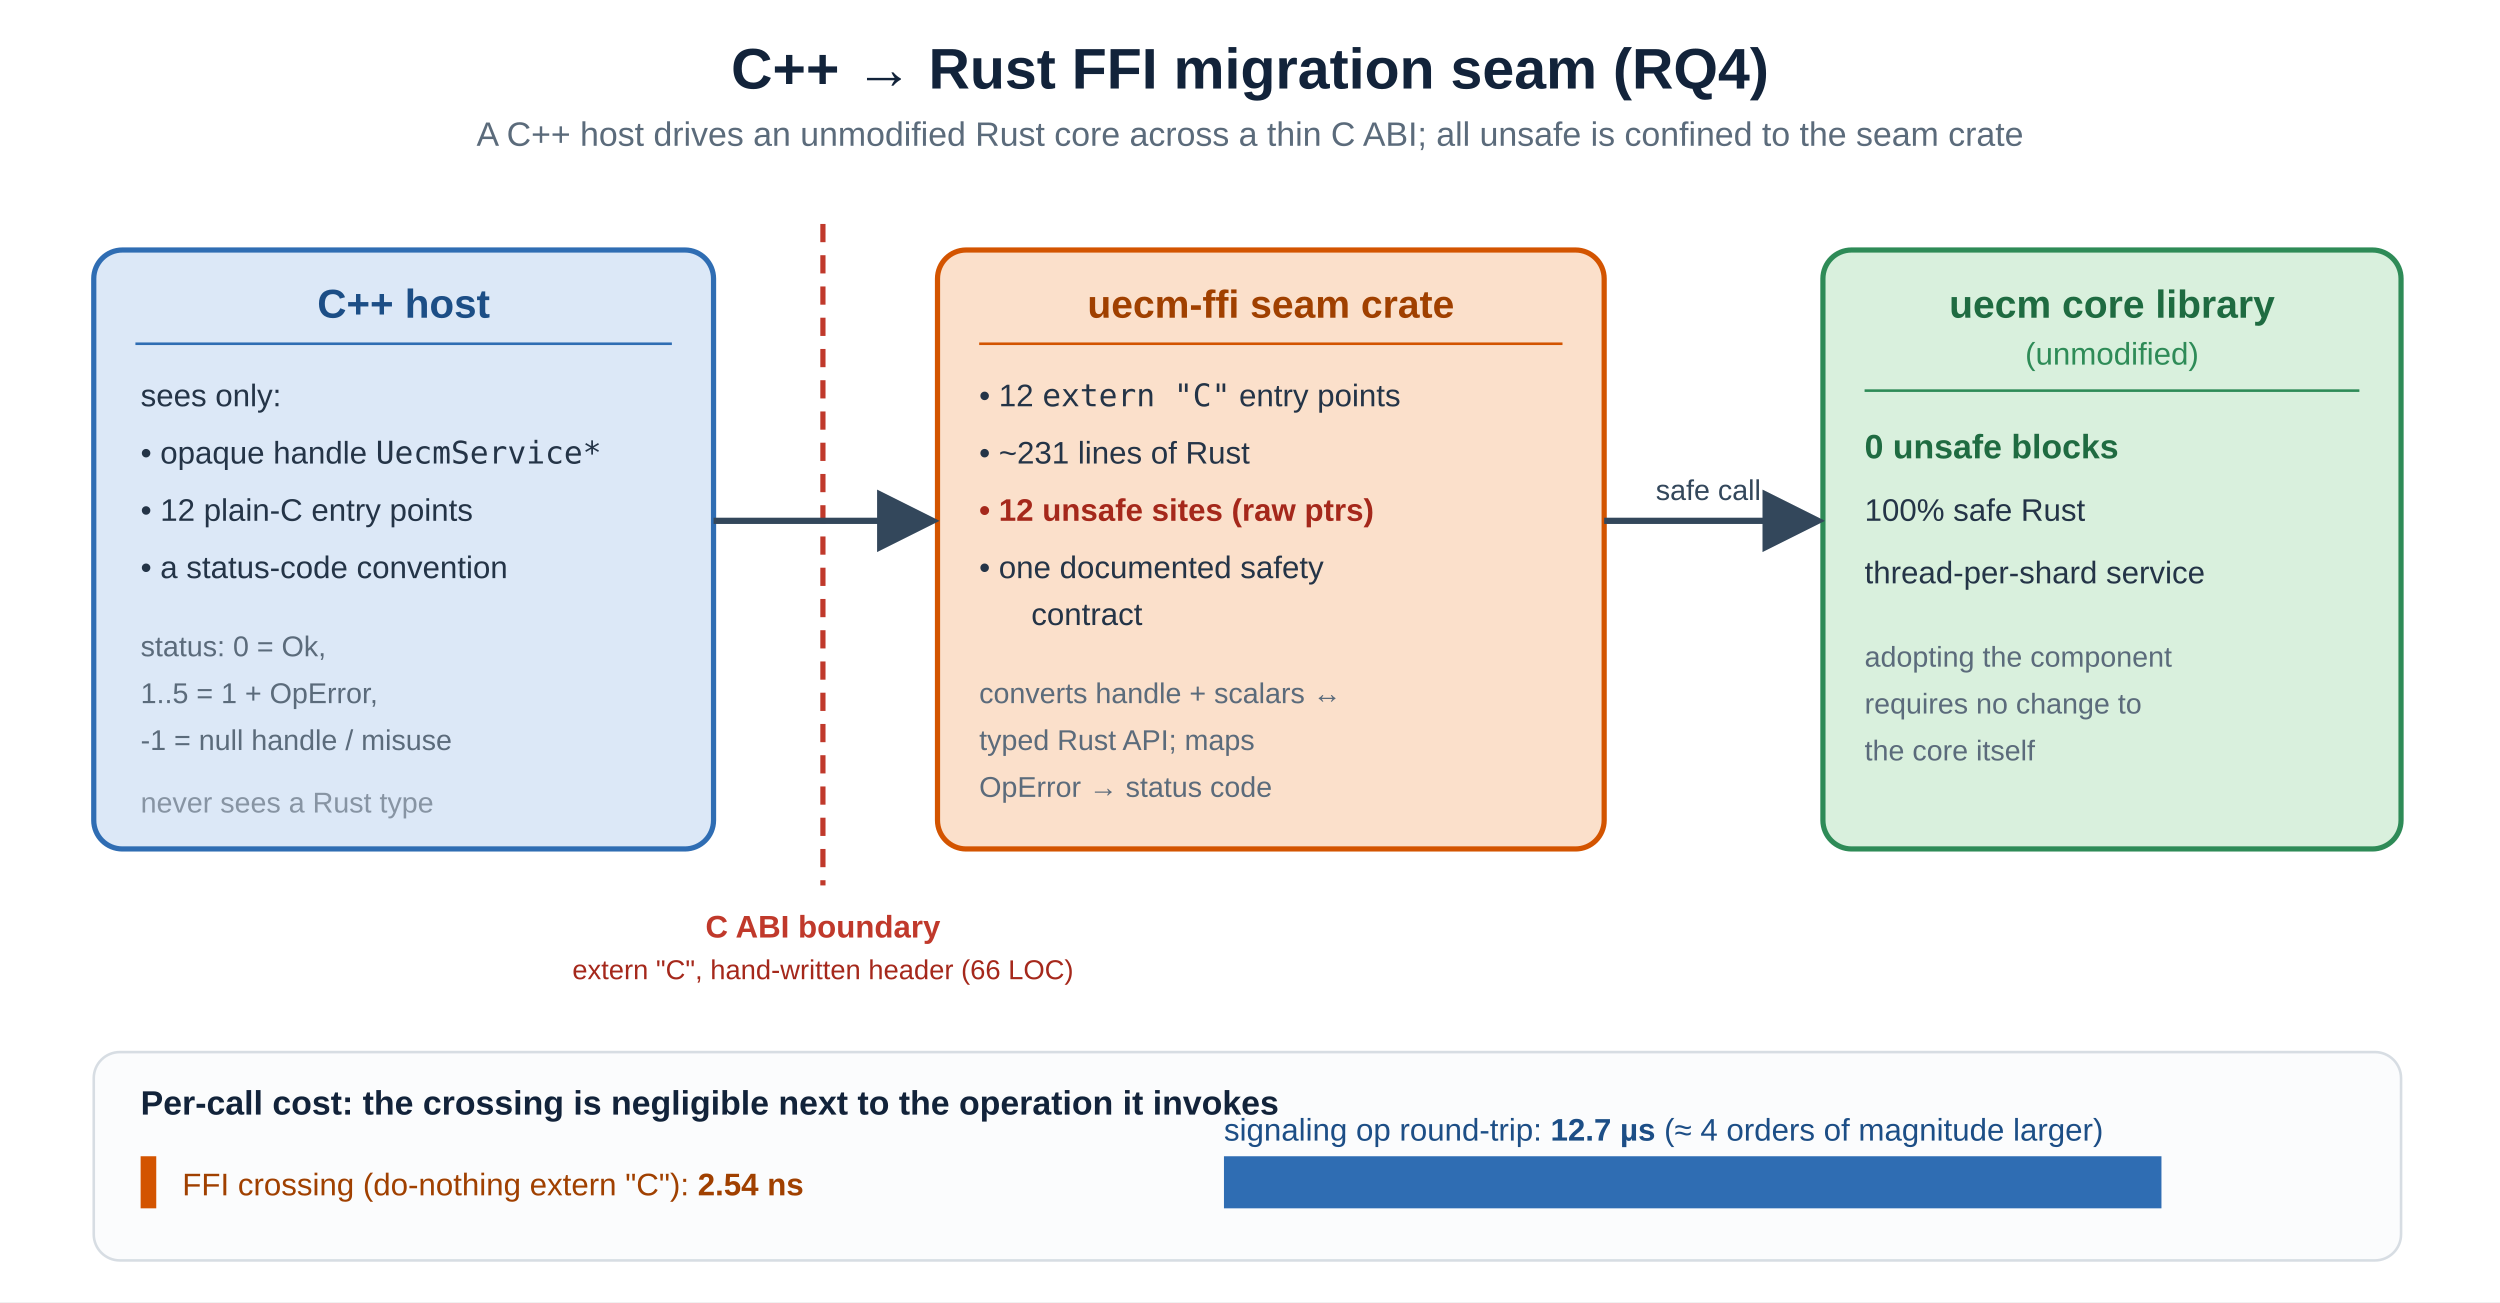
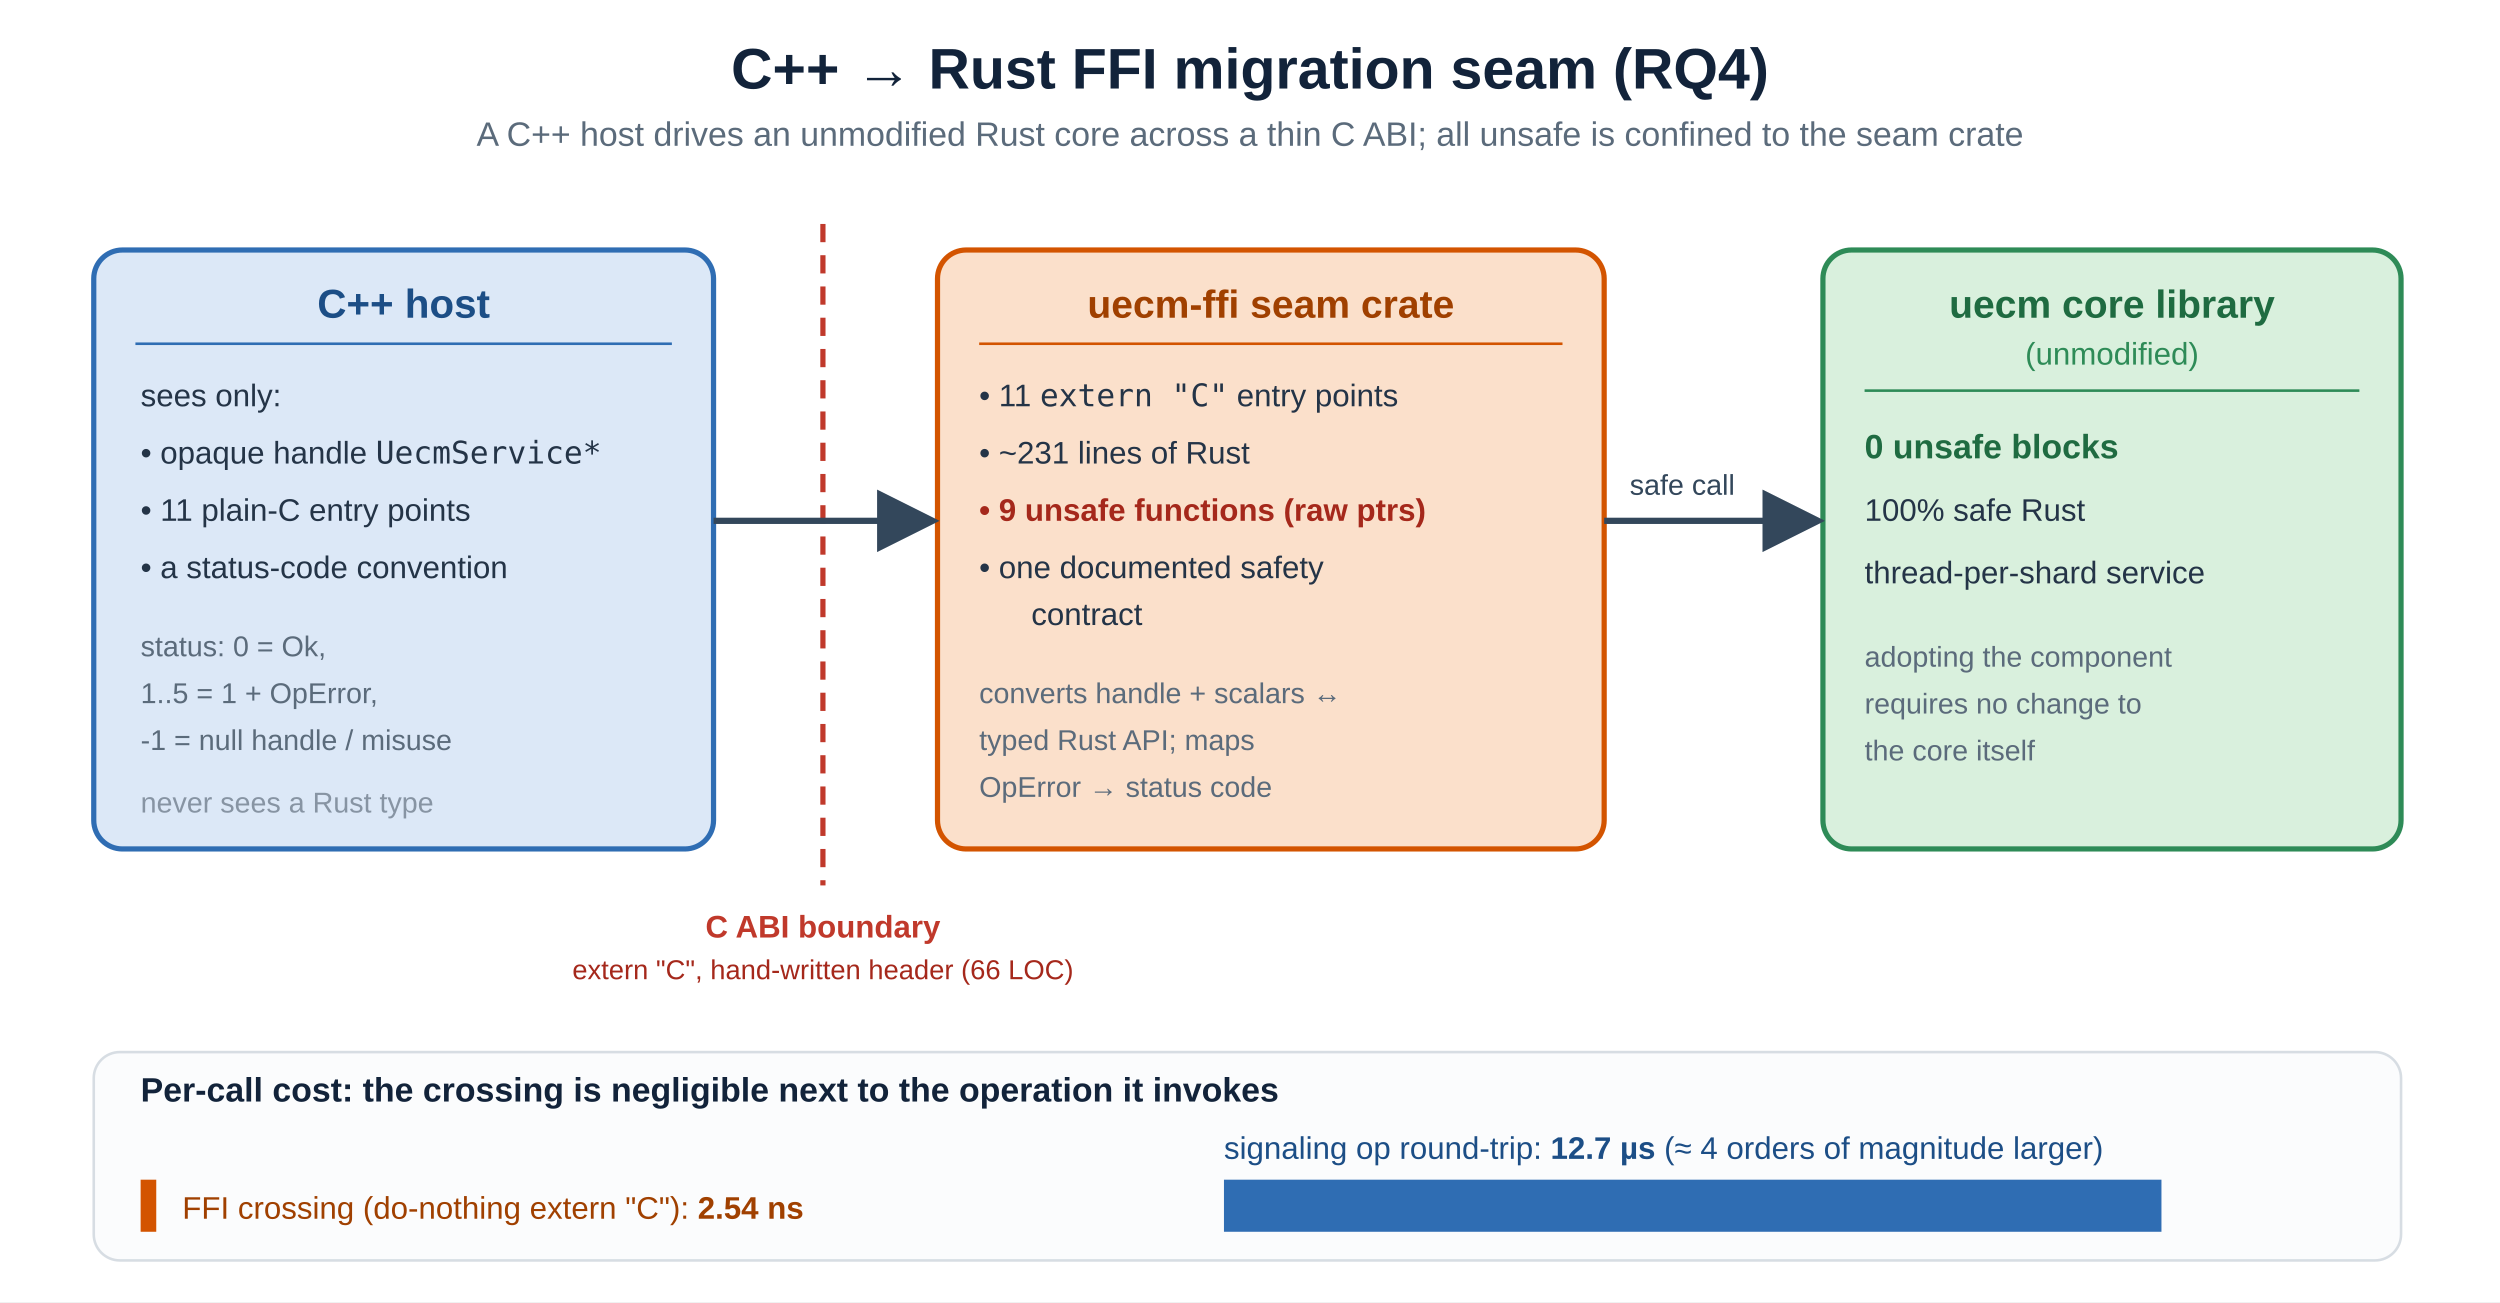
<svg xmlns="http://www.w3.org/2000/svg" viewBox="0 0 960 500" width="960" height="500" font-family="'Segoe UI','Helvetica Neue',Arial,sans-serif">
  <defs>
    <marker id="a" markerWidth="10" markerHeight="10" refX="8" refY="5" orient="auto">
      <path d="M0,0 L10,5 L0,10 z" fill="#33475b" />
    </marker>
  </defs>
  <rect x="0" y="0" width="960" height="500" fill="#ffffff" />
  <text x="480" y="34" text-anchor="middle" font-size="22" font-weight="700" fill="#12233a">C++ → Rust FFI migration seam (RQ4)</text>
  <text x="480" y="56" text-anchor="middle" font-size="13" fill="#5b6b7b">A C++ host drives an unmodified Rust core across a thin C ABI; all unsafe is confined to the seam crate</text>
  <rect x="36" y="96" width="238" height="230" rx="11" fill="#dce8f7" stroke="#2f6db3" stroke-width="2" />
  <text x="155" y="122" text-anchor="middle" font-size="15.5" font-weight="700" fill="#1c4e86">C++ host</text>
  <line x1="52" y1="132" x2="258" y2="132" stroke="#2f6db3" stroke-width="1" />
  <text x="54" y="156" font-size="12" fill="#243447">sees only:</text>
  <text x="54" y="178" font-size="12" fill="#243447">• opaque handle <tspan font-family="monospace">UecmService*</tspan>
  </text>
-   <text x="54" y="200" font-size="12" fill="#243447">• 12 plain-C entry points</text>
+   <text x="54" y="200" font-size="12" fill="#243447">• 11 plain-C entry points</text>
  <text x="54" y="222" font-size="12" fill="#243447">• a status-code convention</text>
  <text x="54" y="252" font-size="11" fill="#5b6b7b">status: 0 = Ok,</text>
  <text x="54" y="270" font-size="11" fill="#5b6b7b">1..5 = 1 + OpError,</text>
  <text x="54" y="288" font-size="11" fill="#5b6b7b">-1 = null handle / misuse</text>
  <text x="54" y="312" font-size="11" fill="#8794a3">never sees a Rust type</text>
  <line x1="316" y1="86" x2="316" y2="340" stroke="#c0392b" stroke-width="2" stroke-dasharray="7 5" />
  <text x="316" y="360" text-anchor="middle" font-size="12" font-weight="700" fill="#c0392b">C ABI boundary</text>
  <text x="316" y="376" text-anchor="middle" font-size="10.5" fill="#a5281b">extern "C", hand-written header (66 LOC)</text>
  <rect x="360" y="96" width="256" height="230" rx="11" fill="#fbe0cb" stroke="#d35400" stroke-width="2" />
  <text x="488" y="122" text-anchor="middle" font-size="15" font-weight="700" fill="#a04000">uecm-ffi seam crate</text>
  <line x1="376" y1="132" x2="600" y2="132" stroke="#d35400" stroke-width="1" />
-   <text x="376" y="156" font-size="12" fill="#243447">• 12 <tspan font-family="monospace">extern "C"</tspan> entry points</text>
+   <text x="376" y="156" font-size="12" fill="#243447">• 11 <tspan font-family="monospace">extern "C"</tspan> entry points</text>
  <text x="376" y="178" font-size="12" fill="#243447">• ~231 lines of Rust</text>
-   <text x="376" y="200" font-size="12" fill="#a5281b" font-weight="700">• 12 unsafe sites (raw ptrs)</text>
+   <text x="376" y="200" font-size="12" fill="#a5281b" font-weight="700">• 9 unsafe functions (raw ptrs)</text>
  <text x="376" y="222" font-size="12" fill="#243447">• one documented safety</text>
  <text x="396" y="240" font-size="12" fill="#243447">contract</text>
  <text x="376" y="270" font-size="11" fill="#5b6b7b">converts handle + scalars ↔</text>
  <text x="376" y="288" font-size="11" fill="#5b6b7b">typed Rust API; maps</text>
  <text x="376" y="306" font-size="11" fill="#5b6b7b">OpError → status code</text>
  <rect x="700" y="96" width="222" height="230" rx="11" fill="#d9f0dd" stroke="#2e8b57" stroke-width="2" />
  <text x="811" y="122" text-anchor="middle" font-size="15" font-weight="700" fill="#1f6b41">uecm core library</text>
  <text x="811" y="140" text-anchor="middle" font-size="12" fill="#2e8b57">(unmodified)</text>
  <line x1="716" y1="150" x2="906" y2="150" stroke="#2e8b57" stroke-width="1" />
  <text x="716" y="176" font-size="13" font-weight="700" fill="#1f6b41">0 unsafe blocks</text>
  <text x="716" y="200" font-size="12" fill="#243447">100% safe Rust</text>
  <text x="716" y="224" font-size="12" fill="#243447">thread-per-shard service</text>
  <text x="716" y="256" font-size="11" fill="#5b6b7b">adopting the component</text>
  <text x="716" y="274" font-size="11" fill="#5b6b7b">requires no change to</text>
  <text x="716" y="292" font-size="11" fill="#5b6b7b">the core itself</text>
  <line x1="274" y1="200" x2="356" y2="200" stroke="#33475b" stroke-width="2.4" marker-end="url(#a)" />
  <line x1="616" y1="200" x2="696" y2="200" stroke="#33475b" stroke-width="2.4" marker-end="url(#a)" />
-   <text x="656" y="192" text-anchor="middle" font-size="11" fill="#33475b">safe call</text>
+   <text x="646" y="190" text-anchor="middle" font-size="11" fill="#33475b">safe call</text>
  <rect x="36" y="404" width="886" height="80" rx="10" fill="#fbfcfd" stroke="#d7dde3" />
-   <text x="54" y="428" font-size="13" font-weight="700" fill="#12233a">Per-call cost: the crossing is negligible next to the operation it invokes</text>
-   <rect x="54" y="444" width="6" height="20" fill="#d35400" />
-   <text x="70" y="459" font-size="12" fill="#a04000">FFI crossing (do-nothing extern "C"): <tspan font-weight="700">2.54 ns</tspan>
+   <text x="54" y="423" font-size="13" font-weight="700" fill="#12233a">Per-call cost: the crossing is negligible next to the operation it invokes</text>
+   <text x="470" y="445" font-size="12" fill="#1c4e86">signaling op round-trip: <tspan font-weight="700">12.7 µs</tspan>  (≈ 4 orders of magnitude larger)</text>
+   <rect x="54" y="453" width="6" height="20" fill="#d35400" />
+   <text x="70" y="468" font-size="12" fill="#a04000">FFI crossing (do-nothing extern "C"): <tspan font-weight="700">2.54 ns</tspan>
  </text>
-   <rect x="470" y="444" width="360" height="20" fill="#2f6db3" />
-   <text x="470" y="438" font-size="12" fill="#1c4e86">signaling op round-trip: <tspan font-weight="700">12.7 µs</tspan>  (≈ 4 orders of magnitude larger)</text>
+   <rect x="470" y="453" width="360" height="20" fill="#2f6db3" />
</svg>
